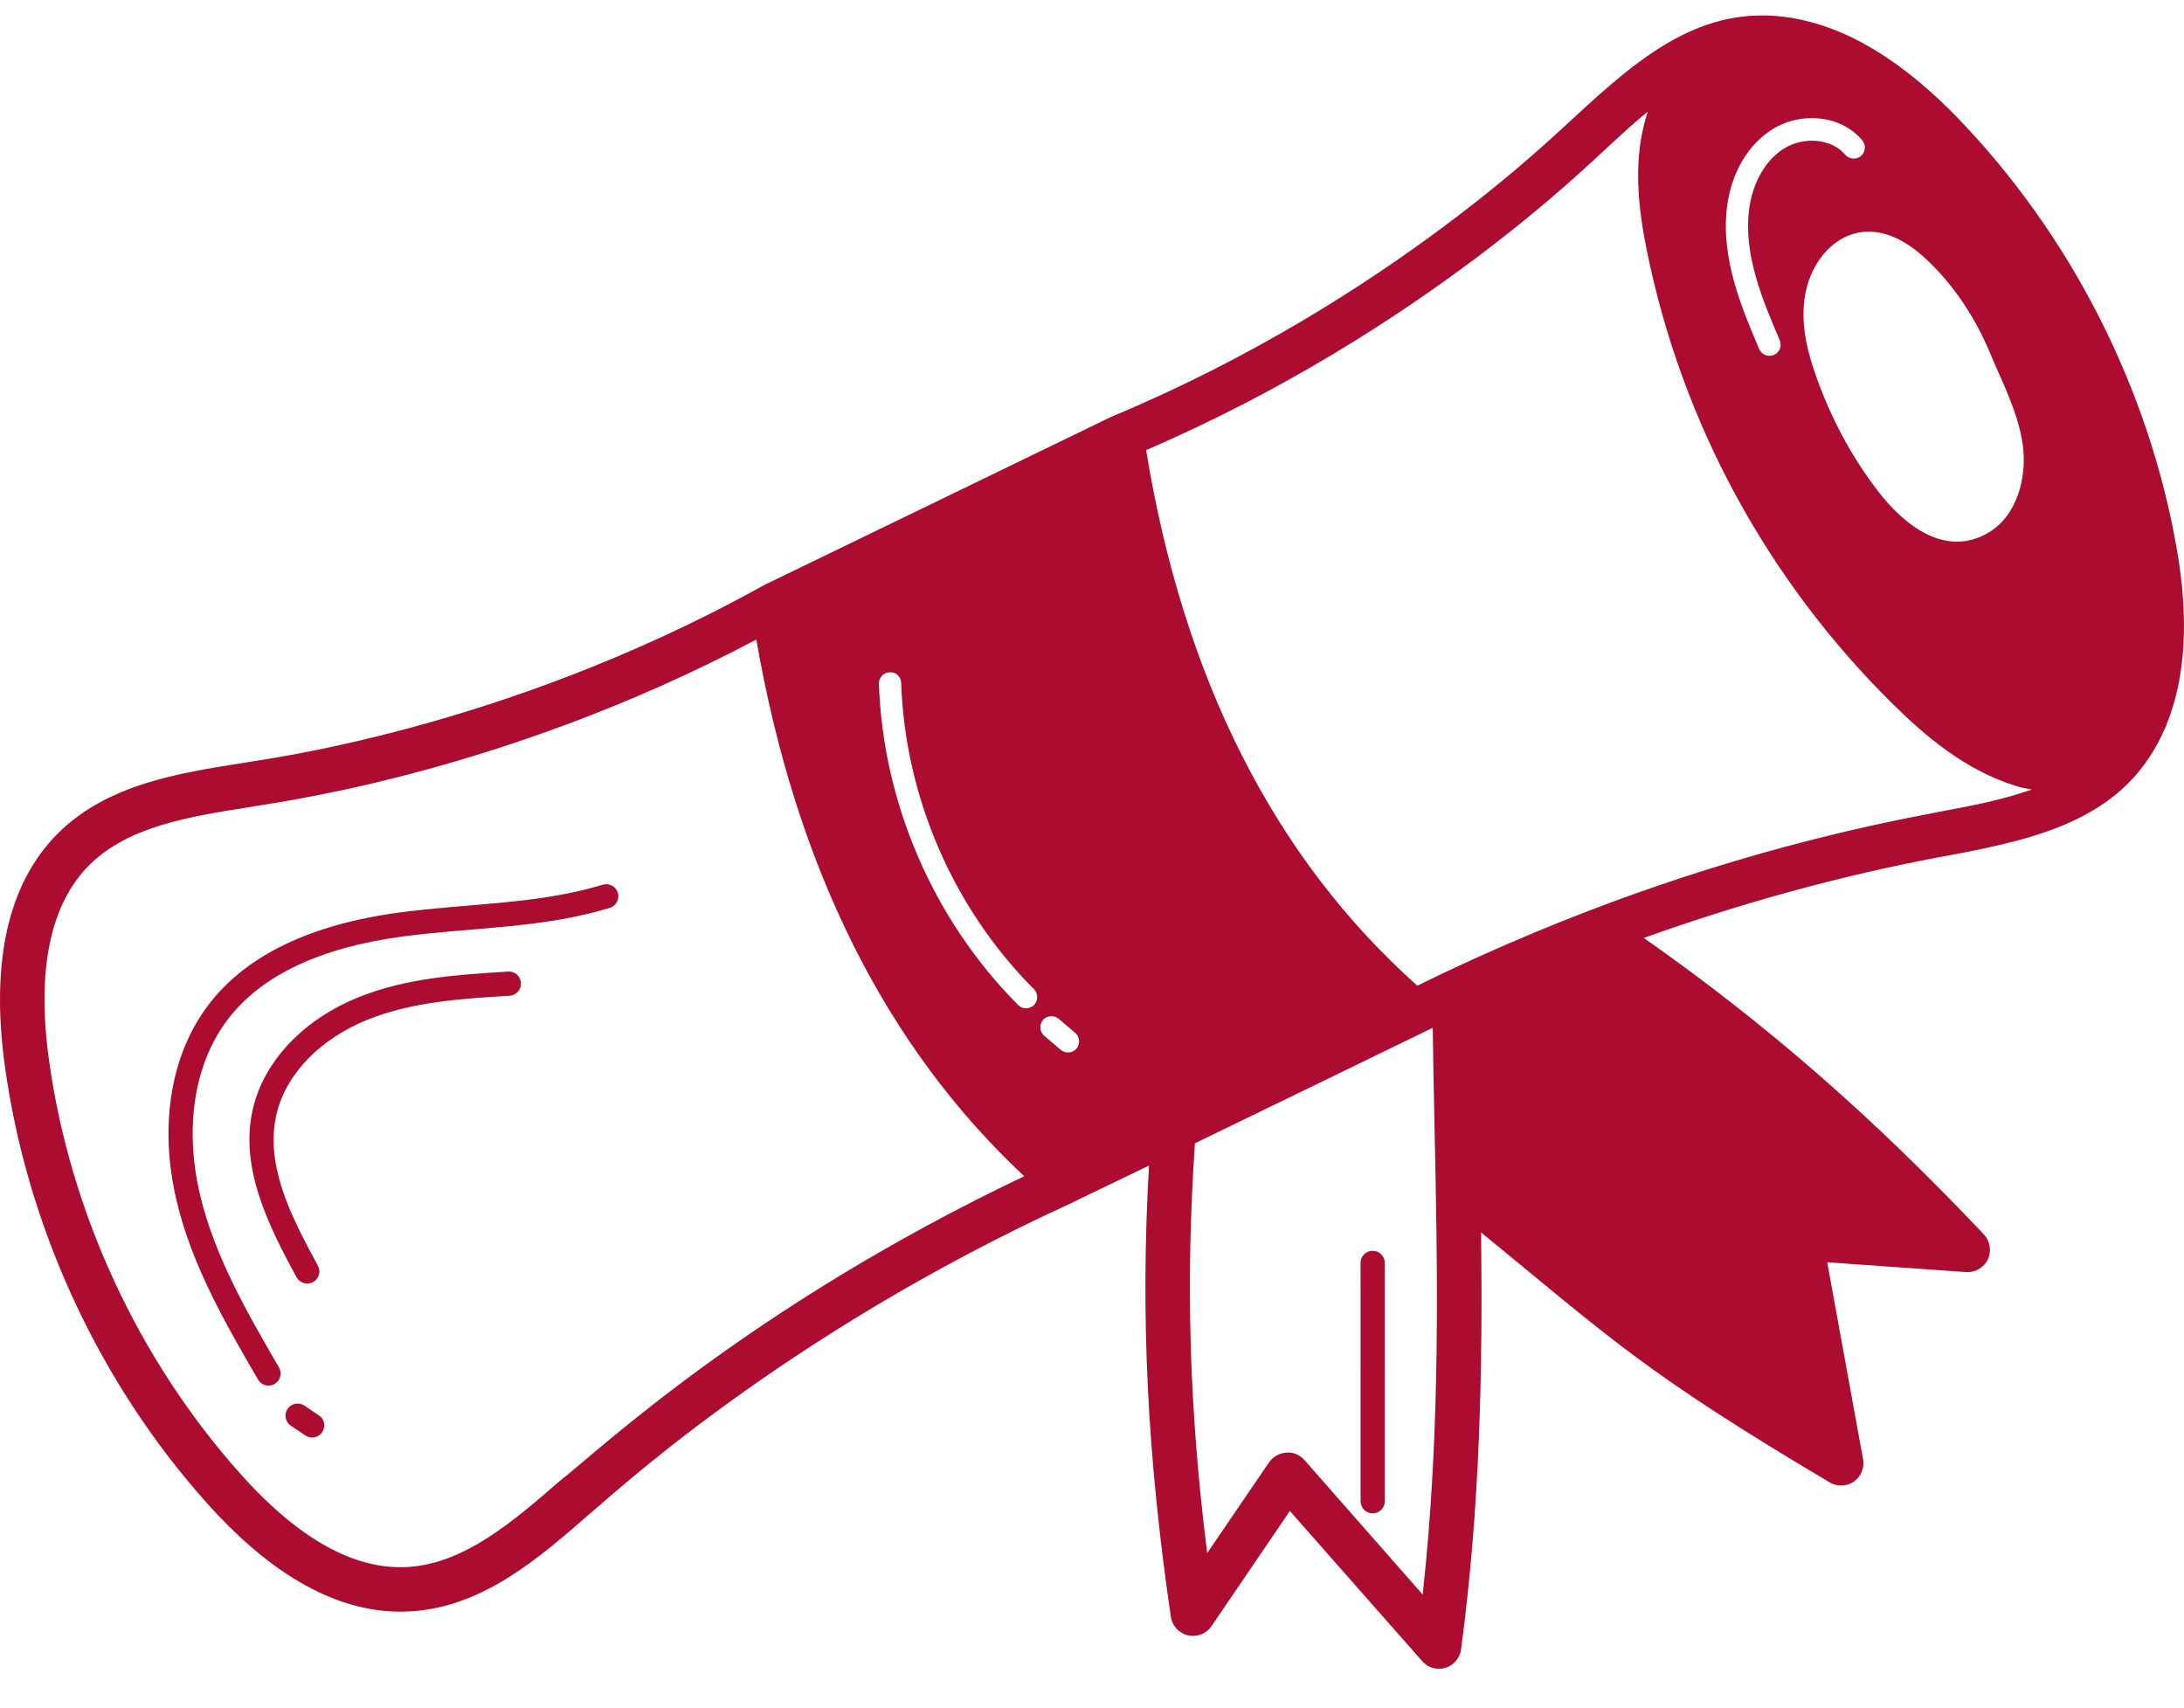
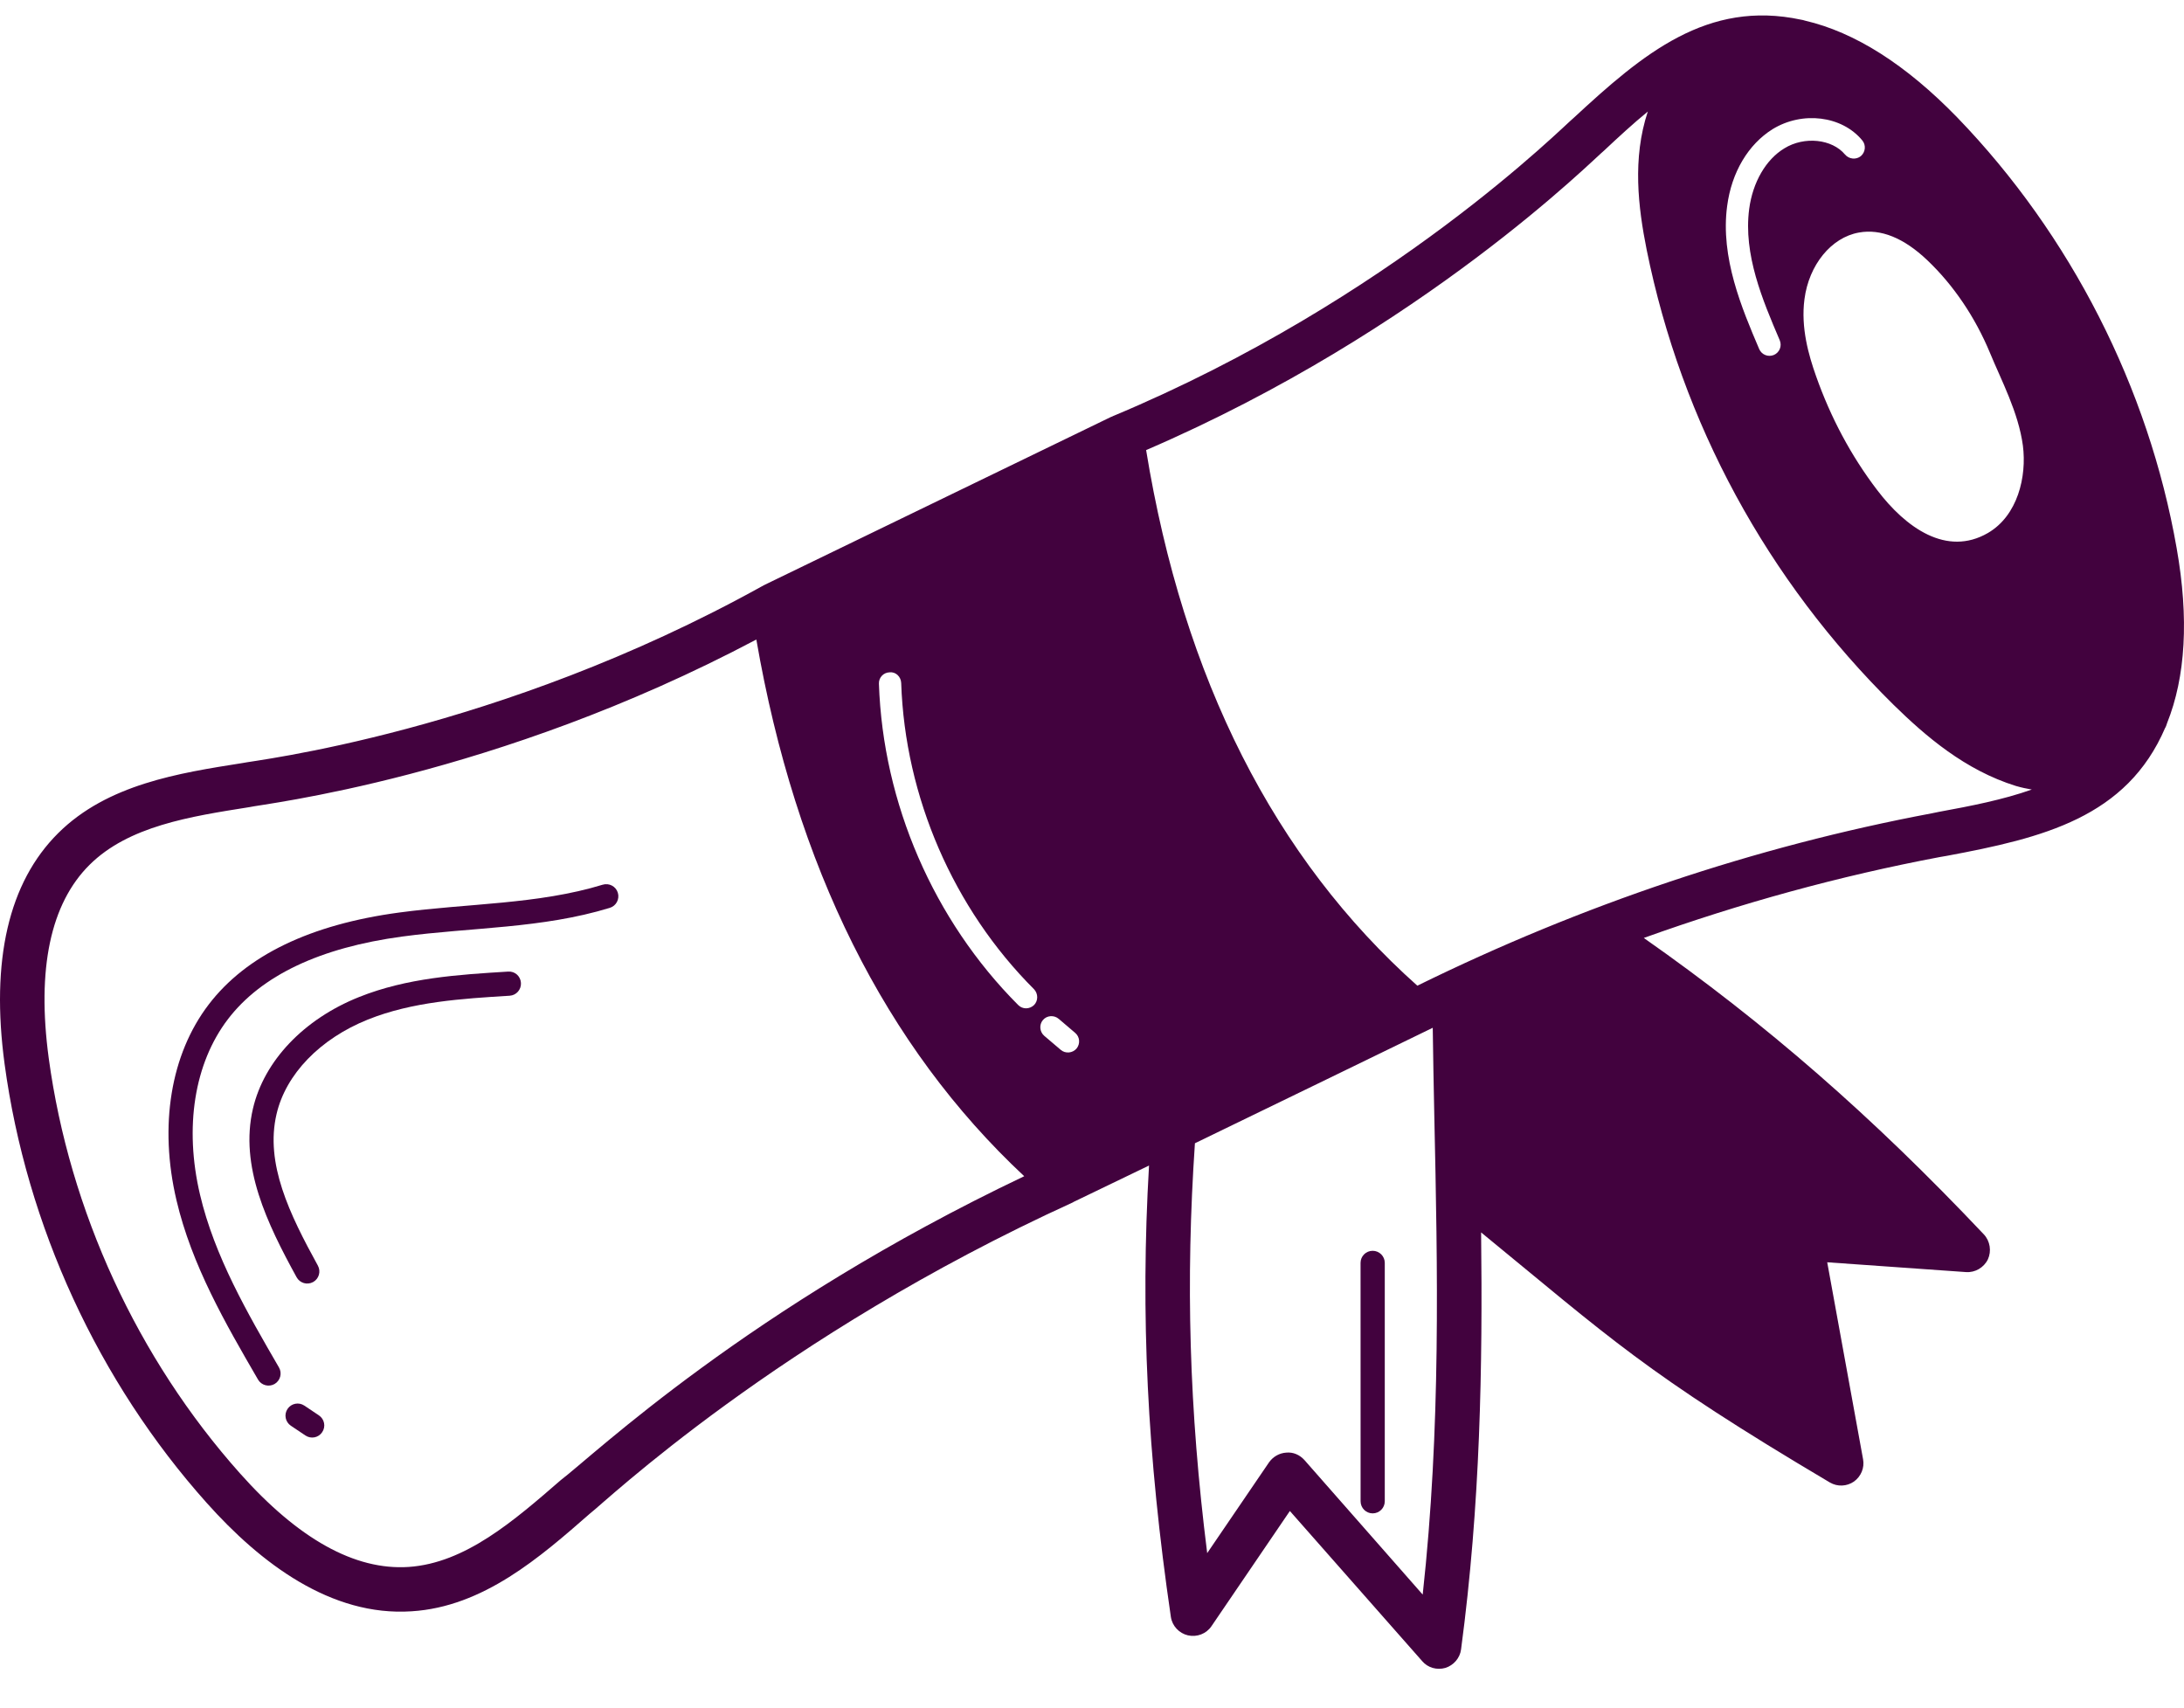
<svg xmlns="http://www.w3.org/2000/svg" width="55" height="43" viewBox="0 0 55 43" fill="none">
-   <path d="M54.815 13.803C54.108 9.763 52.143 5.912 49.292 2.96C47.996 1.625 46.711 0.811 45.453 0.519C45.437 0.513 45.375 0.496 45.358 0.496C42.995 -0.009 41.379 1.349 39.633 2.966C39.403 3.145 35.065 7.54 28.021 10.481C28.015 10.487 28.01 10.487 28.004 10.492C28.004 10.492 27.999 10.492 27.993 10.492L19.227 14.741C19.221 14.746 19.215 14.752 19.21 14.752C19.21 14.758 19.204 14.758 19.198 14.758C12.531 18.456 6.363 19.152 6.11 19.214C4.511 19.466 2.704 19.747 1.463 20.982C0.217 22.222 -0.237 24.181 0.116 26.796C0.666 30.86 2.473 34.788 5.207 37.847C6.565 39.368 8.338 40.709 10.364 40.575C12.172 40.463 13.603 39.211 14.86 38.111C15.208 37.853 19.591 33.666 27.022 30.276C27.028 30.276 27.028 30.27 27.028 30.27C27.084 30.242 28.936 29.35 28.936 29.35C28.717 33.11 28.891 36.657 29.486 40.715C29.52 40.945 29.694 41.13 29.918 41.181C30.143 41.231 30.378 41.142 30.508 40.951L32.483 38.049L35.817 41.832C35.957 41.995 36.182 42.062 36.401 42C36.608 41.933 36.766 41.753 36.794 41.535C37.282 37.881 37.338 34.407 37.299 31.034C40.548 33.694 41.413 34.564 46.082 37.331C46.273 37.443 46.509 37.432 46.688 37.308C46.868 37.179 46.958 36.96 46.918 36.747L46.015 31.786L49.511 32.033C49.741 32.049 49.96 31.92 50.061 31.713C50.157 31.505 50.117 31.252 49.96 31.084C47.148 28.109 44.471 25.775 41.396 23.619C43.831 22.744 46.324 22.059 48.849 21.582L49.04 21.549C51.442 21.099 53.558 20.589 54.529 18.321L54.535 18.316C54.551 18.282 54.563 18.243 54.574 18.209C55.039 17.047 55.129 15.577 54.815 13.803ZM14.125 37.269C12.941 38.296 11.717 39.362 10.291 39.458C8.933 39.548 7.513 38.751 6.043 37.101C3.461 34.205 1.749 30.489 1.227 26.645C0.924 24.394 1.272 22.755 2.254 21.779C3.237 20.802 4.786 20.561 6.279 20.325C6.598 20.246 12.458 19.595 19.047 16.104C20.035 21.812 22.296 26.353 25.793 29.619C18.834 32.931 14.961 36.635 14.125 37.269ZM26.04 25.309C25.928 25.416 25.754 25.421 25.642 25.309C23.514 23.176 22.235 20.23 22.134 17.216C22.128 17.064 22.246 16.935 22.403 16.93C22.56 16.913 22.689 17.042 22.695 17.199C22.791 20.067 24.008 22.879 26.04 24.91C26.147 25.023 26.147 25.202 26.04 25.309ZM27.112 26.403C27.011 26.521 26.831 26.538 26.713 26.437L26.298 26.084C26.18 25.982 26.164 25.803 26.265 25.685C26.366 25.567 26.545 25.556 26.663 25.657L27.078 26.011C27.196 26.112 27.207 26.285 27.112 26.403ZM48.535 6.552C49.197 7.181 49.741 7.989 50.112 8.881C50.398 9.577 50.83 10.38 50.943 11.222C51.043 12.002 50.813 12.984 50.061 13.422C49.023 14.022 47.996 13.293 47.272 12.339C46.621 11.486 46.104 10.52 45.734 9.471C45.549 8.949 45.347 8.253 45.442 7.534C45.554 6.67 46.116 5.98 46.812 5.856C47.362 5.755 47.945 5.991 48.535 6.552ZM43.495 5.188C43.607 4.335 44.028 3.634 44.64 3.252C45.392 2.792 46.385 2.915 46.896 3.533C46.997 3.651 46.98 3.83 46.862 3.931C46.744 4.027 46.565 4.01 46.464 3.892C46.138 3.499 45.437 3.426 44.937 3.735C44.471 4.015 44.14 4.588 44.05 5.261C43.899 6.406 44.387 7.557 44.819 8.567C44.881 8.713 44.814 8.876 44.673 8.938C44.527 8.999 44.365 8.932 44.303 8.792C43.865 7.764 43.321 6.485 43.495 5.188ZM35.828 40.154L32.848 36.764C32.73 36.635 32.567 36.562 32.393 36.579C32.219 36.59 32.062 36.68 31.961 36.82L30.401 39.11C29.946 35.501 29.856 32.252 30.092 28.789C31.338 28.183 35.132 26.347 36.081 25.881C36.092 26.611 36.103 27.341 36.12 28.081C36.204 31.96 36.288 35.956 35.828 40.154ZM48.832 20.443L48.641 20.482C44.191 21.319 39.841 22.783 35.693 24.821C32.096 21.616 29.8 17.087 28.863 11.334C35.862 8.32 40.172 3.965 40.397 3.791C40.756 3.454 41.121 3.117 41.497 2.809C41.104 3.993 41.255 5.222 41.468 6.288C42.35 10.649 44.505 14.612 47.687 17.749C48.49 18.535 49.483 19.393 50.768 19.792C50.903 19.831 51.032 19.859 51.167 19.882C50.437 20.14 49.629 20.297 48.832 20.443Z" fill="#AB0C2F" />
-   <path d="M53.766 13.49C53.278 13.765 52.656 13.076 52.315 12.631C51.687 11.802 51.181 10.869 50.821 9.851C50.669 9.406 50.498 8.833 50.565 8.309C50.614 7.925 50.846 7.565 51.065 7.522C51.321 7.479 51.687 7.784 51.876 7.967C52.473 8.534 52.967 9.266 53.302 10.082C53.607 10.82 54.028 11.606 54.125 12.314C54.186 12.82 54.034 13.332 53.766 13.49Z" fill="#AB0C2F" />
-   <path d="M15.178 22.278C13.554 22.776 11.774 22.747 10.053 22.979C7.813 23.28 6.198 24.06 5.255 25.296C4.297 26.55 4.002 28.346 4.444 30.223C4.83 31.865 5.678 33.327 6.498 34.74C6.583 34.886 6.77 34.934 6.915 34.851C7.06 34.766 7.11 34.579 7.025 34.434C6.228 33.059 5.403 31.637 5.037 30.083C4.637 28.385 4.893 26.775 5.739 25.666C6.581 24.563 8.06 23.862 10.134 23.583C11.868 23.35 13.652 23.384 15.357 22.861C15.518 22.812 15.608 22.641 15.559 22.48C15.51 22.319 15.339 22.23 15.178 22.278Z" fill="#AB0C2F" />
-   <path d="M7.664 35.395C7.523 35.301 7.334 35.339 7.241 35.479C7.147 35.619 7.185 35.808 7.325 35.902L7.692 36.148C7.833 36.242 8.022 36.204 8.114 36.064C8.209 35.924 8.171 35.735 8.031 35.641L7.664 35.395Z" fill="#AB0C2F" />
-   <path d="M34.568 31.497C34.399 31.497 34.263 31.633 34.263 31.801L34.264 37.804C34.264 37.972 34.4 38.109 34.568 38.109C34.737 38.109 34.873 37.972 34.873 37.804L34.873 31.801C34.873 31.633 34.736 31.497 34.568 31.497Z" fill="#AB0C2F" />
-   <path d="M12.797 24.466C11.544 24.543 10.248 24.623 9.037 25.109C7.647 25.666 6.65 26.716 6.37 27.917C6.03 29.37 6.728 30.812 7.47 32.164C7.551 32.309 7.734 32.366 7.885 32.284C8.032 32.203 8.086 32.018 8.005 31.87C7.29 30.57 6.673 29.3 6.964 28.055C7.198 27.048 8.059 26.158 9.264 25.674C10.383 25.225 11.629 25.148 12.834 25.074C13.002 25.064 13.13 24.919 13.119 24.751C13.109 24.584 12.97 24.454 12.797 24.466Z" fill="#AB0C2F" />
+   <path d="M54.815 13.803C54.108 9.763 52.143 5.912 49.292 2.96C47.996 1.625 46.711 0.811 45.453 0.519C45.437 0.513 45.375 0.496 45.358 0.496C42.995 -0.009 41.379 1.349 39.633 2.966C39.403 3.145 35.065 7.54 28.021 10.481C28.015 10.487 28.01 10.487 28.004 10.492C28.004 10.492 27.999 10.492 27.993 10.492L19.227 14.741C19.221 14.746 19.215 14.752 19.21 14.752C19.21 14.758 19.204 14.758 19.198 14.758C12.531 18.456 6.363 19.152 6.11 19.214C4.511 19.466 2.704 19.747 1.463 20.982C0.217 22.222 -0.237 24.181 0.116 26.796C0.666 30.86 2.473 34.788 5.207 37.847C6.565 39.368 8.338 40.709 10.364 40.575C12.172 40.463 13.603 39.211 14.86 38.111C15.208 37.853 19.591 33.666 27.022 30.276C27.028 30.276 27.028 30.27 27.028 30.27C27.084 30.242 28.936 29.35 28.936 29.35C28.717 33.11 28.891 36.657 29.486 40.715C29.52 40.945 29.694 41.13 29.918 41.181C30.143 41.231 30.378 41.142 30.508 40.951L32.483 38.049L35.817 41.832C35.957 41.995 36.182 42.062 36.401 42C36.608 41.933 36.766 41.753 36.794 41.535C37.282 37.881 37.338 34.407 37.299 31.034C40.548 33.694 41.413 34.564 46.082 37.331C46.273 37.443 46.509 37.432 46.688 37.308C46.868 37.179 46.958 36.96 46.918 36.747L46.015 31.786L49.511 32.033C49.741 32.049 49.96 31.92 50.061 31.713C50.157 31.505 50.117 31.252 49.96 31.084C47.148 28.109 44.471 25.775 41.396 23.619C43.831 22.744 46.324 22.059 48.849 21.582L49.04 21.549C51.442 21.099 53.558 20.589 54.529 18.321L54.535 18.316C54.551 18.282 54.563 18.243 54.574 18.209C55.039 17.047 55.129 15.577 54.815 13.803ZM14.125 37.269C12.941 38.296 11.717 39.362 10.291 39.458C8.933 39.548 7.513 38.751 6.043 37.101C3.461 34.205 1.749 30.489 1.227 26.645C0.924 24.394 1.272 22.755 2.254 21.779C3.237 20.802 4.786 20.561 6.279 20.325C6.598 20.246 12.458 19.595 19.047 16.104C20.035 21.812 22.296 26.353 25.793 29.619C18.834 32.931 14.961 36.635 14.125 37.269ZM26.04 25.309C25.928 25.416 25.754 25.421 25.642 25.309C23.514 23.176 22.235 20.23 22.134 17.216C22.128 17.064 22.246 16.935 22.403 16.93C22.56 16.913 22.689 17.042 22.695 17.199C22.791 20.067 24.008 22.879 26.04 24.91C26.147 25.023 26.147 25.202 26.04 25.309ZM27.112 26.403C27.011 26.521 26.831 26.538 26.713 26.437L26.298 26.084C26.18 25.982 26.164 25.803 26.265 25.685C26.366 25.567 26.545 25.556 26.663 25.657L27.078 26.011C27.196 26.112 27.207 26.285 27.112 26.403ZM48.535 6.552C49.197 7.181 49.741 7.989 50.112 8.881C50.398 9.577 50.83 10.38 50.943 11.222C51.043 12.002 50.813 12.984 50.061 13.422C49.023 14.022 47.996 13.293 47.272 12.339C46.621 11.486 46.104 10.52 45.734 9.471C45.549 8.949 45.347 8.253 45.442 7.534C45.554 6.67 46.116 5.98 46.812 5.856C47.362 5.755 47.945 5.991 48.535 6.552ZM43.495 5.188C43.607 4.335 44.028 3.634 44.64 3.252C45.392 2.792 46.385 2.915 46.896 3.533C46.997 3.651 46.98 3.83 46.862 3.931C46.744 4.027 46.565 4.01 46.464 3.892C46.138 3.499 45.437 3.426 44.937 3.735C44.471 4.015 44.14 4.588 44.05 5.261C43.899 6.406 44.387 7.557 44.819 8.567C44.881 8.713 44.814 8.876 44.673 8.938C44.527 8.999 44.365 8.932 44.303 8.792C43.865 7.764 43.321 6.485 43.495 5.188ZM35.828 40.154L32.848 36.764C32.73 36.635 32.567 36.562 32.393 36.579C32.219 36.59 32.062 36.68 31.961 36.82L30.401 39.11C29.946 35.501 29.856 32.252 30.092 28.789C31.338 28.183 35.132 26.347 36.081 25.881C36.092 26.611 36.103 27.341 36.12 28.081C36.204 31.96 36.288 35.956 35.828 40.154ZM48.832 20.443L48.641 20.482C44.191 21.319 39.841 22.783 35.693 24.821C32.096 21.616 29.8 17.087 28.863 11.334C35.862 8.32 40.172 3.965 40.397 3.791C40.756 3.454 41.121 3.117 41.497 2.809C41.104 3.993 41.255 5.222 41.468 6.288C42.35 10.649 44.505 14.612 47.687 17.749C48.49 18.535 49.483 19.393 50.768 19.792C50.903 19.831 51.032 19.859 51.167 19.882C50.437 20.14 49.629 20.297 48.832 20.443Z" fill="#42023e" />
+   <path d="M53.766 13.49C53.278 13.765 52.656 13.076 52.315 12.631C51.687 11.802 51.181 10.869 50.821 9.851C50.669 9.406 50.498 8.833 50.565 8.309C50.614 7.925 50.846 7.565 51.065 7.522C51.321 7.479 51.687 7.784 51.876 7.967C52.473 8.534 52.967 9.266 53.302 10.082C53.607 10.82 54.028 11.606 54.125 12.314C54.186 12.82 54.034 13.332 53.766 13.49Z" fill="#42023e" />
+   <path d="M15.178 22.278C13.554 22.776 11.774 22.747 10.053 22.979C7.813 23.28 6.198 24.06 5.255 25.296C4.297 26.55 4.002 28.346 4.444 30.223C4.83 31.865 5.678 33.327 6.498 34.74C6.583 34.886 6.77 34.934 6.915 34.851C7.06 34.766 7.11 34.579 7.025 34.434C6.228 33.059 5.403 31.637 5.037 30.083C4.637 28.385 4.893 26.775 5.739 25.666C6.581 24.563 8.06 23.862 10.134 23.583C11.868 23.35 13.652 23.384 15.357 22.861C15.518 22.812 15.608 22.641 15.559 22.48C15.51 22.319 15.339 22.23 15.178 22.278Z" fill="#42023e" />
+   <path d="M7.664 35.395C7.523 35.301 7.334 35.339 7.241 35.479C7.147 35.619 7.185 35.808 7.325 35.902L7.692 36.148C7.833 36.242 8.022 36.204 8.114 36.064C8.209 35.924 8.171 35.735 8.031 35.641L7.664 35.395Z" fill="#42023e" />
+   <path d="M34.568 31.497C34.399 31.497 34.263 31.633 34.263 31.801L34.264 37.804C34.264 37.972 34.4 38.109 34.568 38.109C34.737 38.109 34.873 37.972 34.873 37.804L34.873 31.801C34.873 31.633 34.736 31.497 34.568 31.497Z" fill="#42023e" />
+   <path d="M12.797 24.466C11.544 24.543 10.248 24.623 9.037 25.109C7.647 25.666 6.65 26.716 6.37 27.917C6.03 29.37 6.728 30.812 7.47 32.164C7.551 32.309 7.734 32.366 7.885 32.284C8.032 32.203 8.086 32.018 8.005 31.87C7.29 30.57 6.673 29.3 6.964 28.055C7.198 27.048 8.059 26.158 9.264 25.674C10.383 25.225 11.629 25.148 12.834 25.074C13.002 25.064 13.13 24.919 13.119 24.751C13.109 24.584 12.97 24.454 12.797 24.466Z" fill="#42023e" />
</svg>
